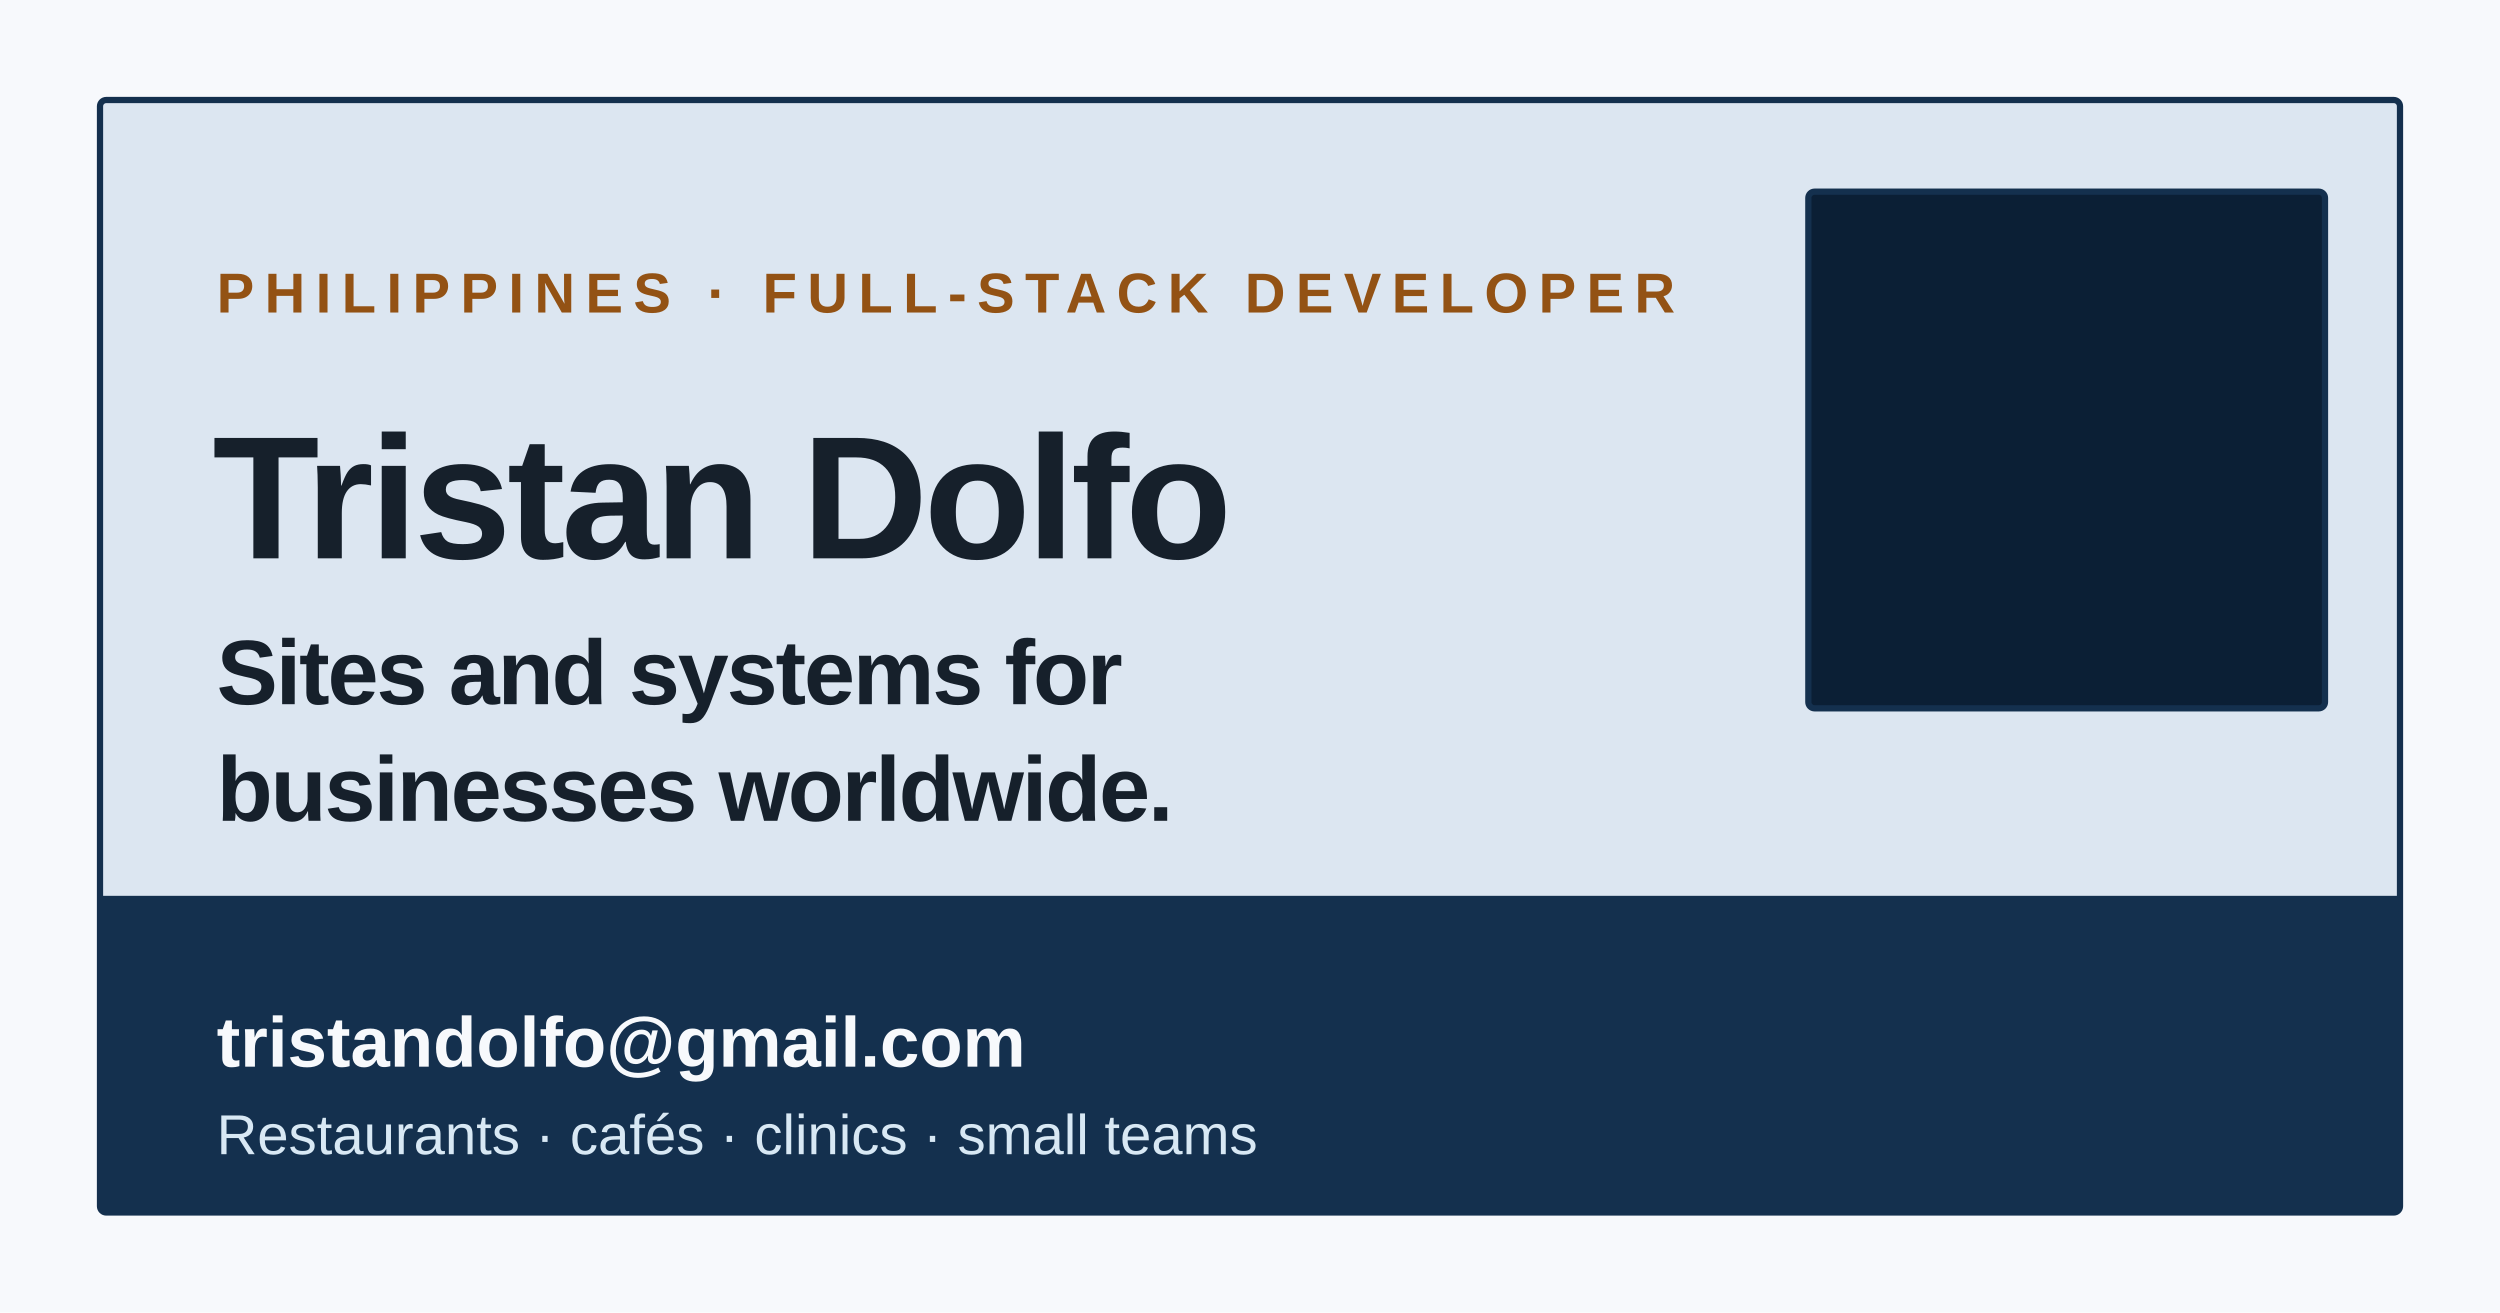
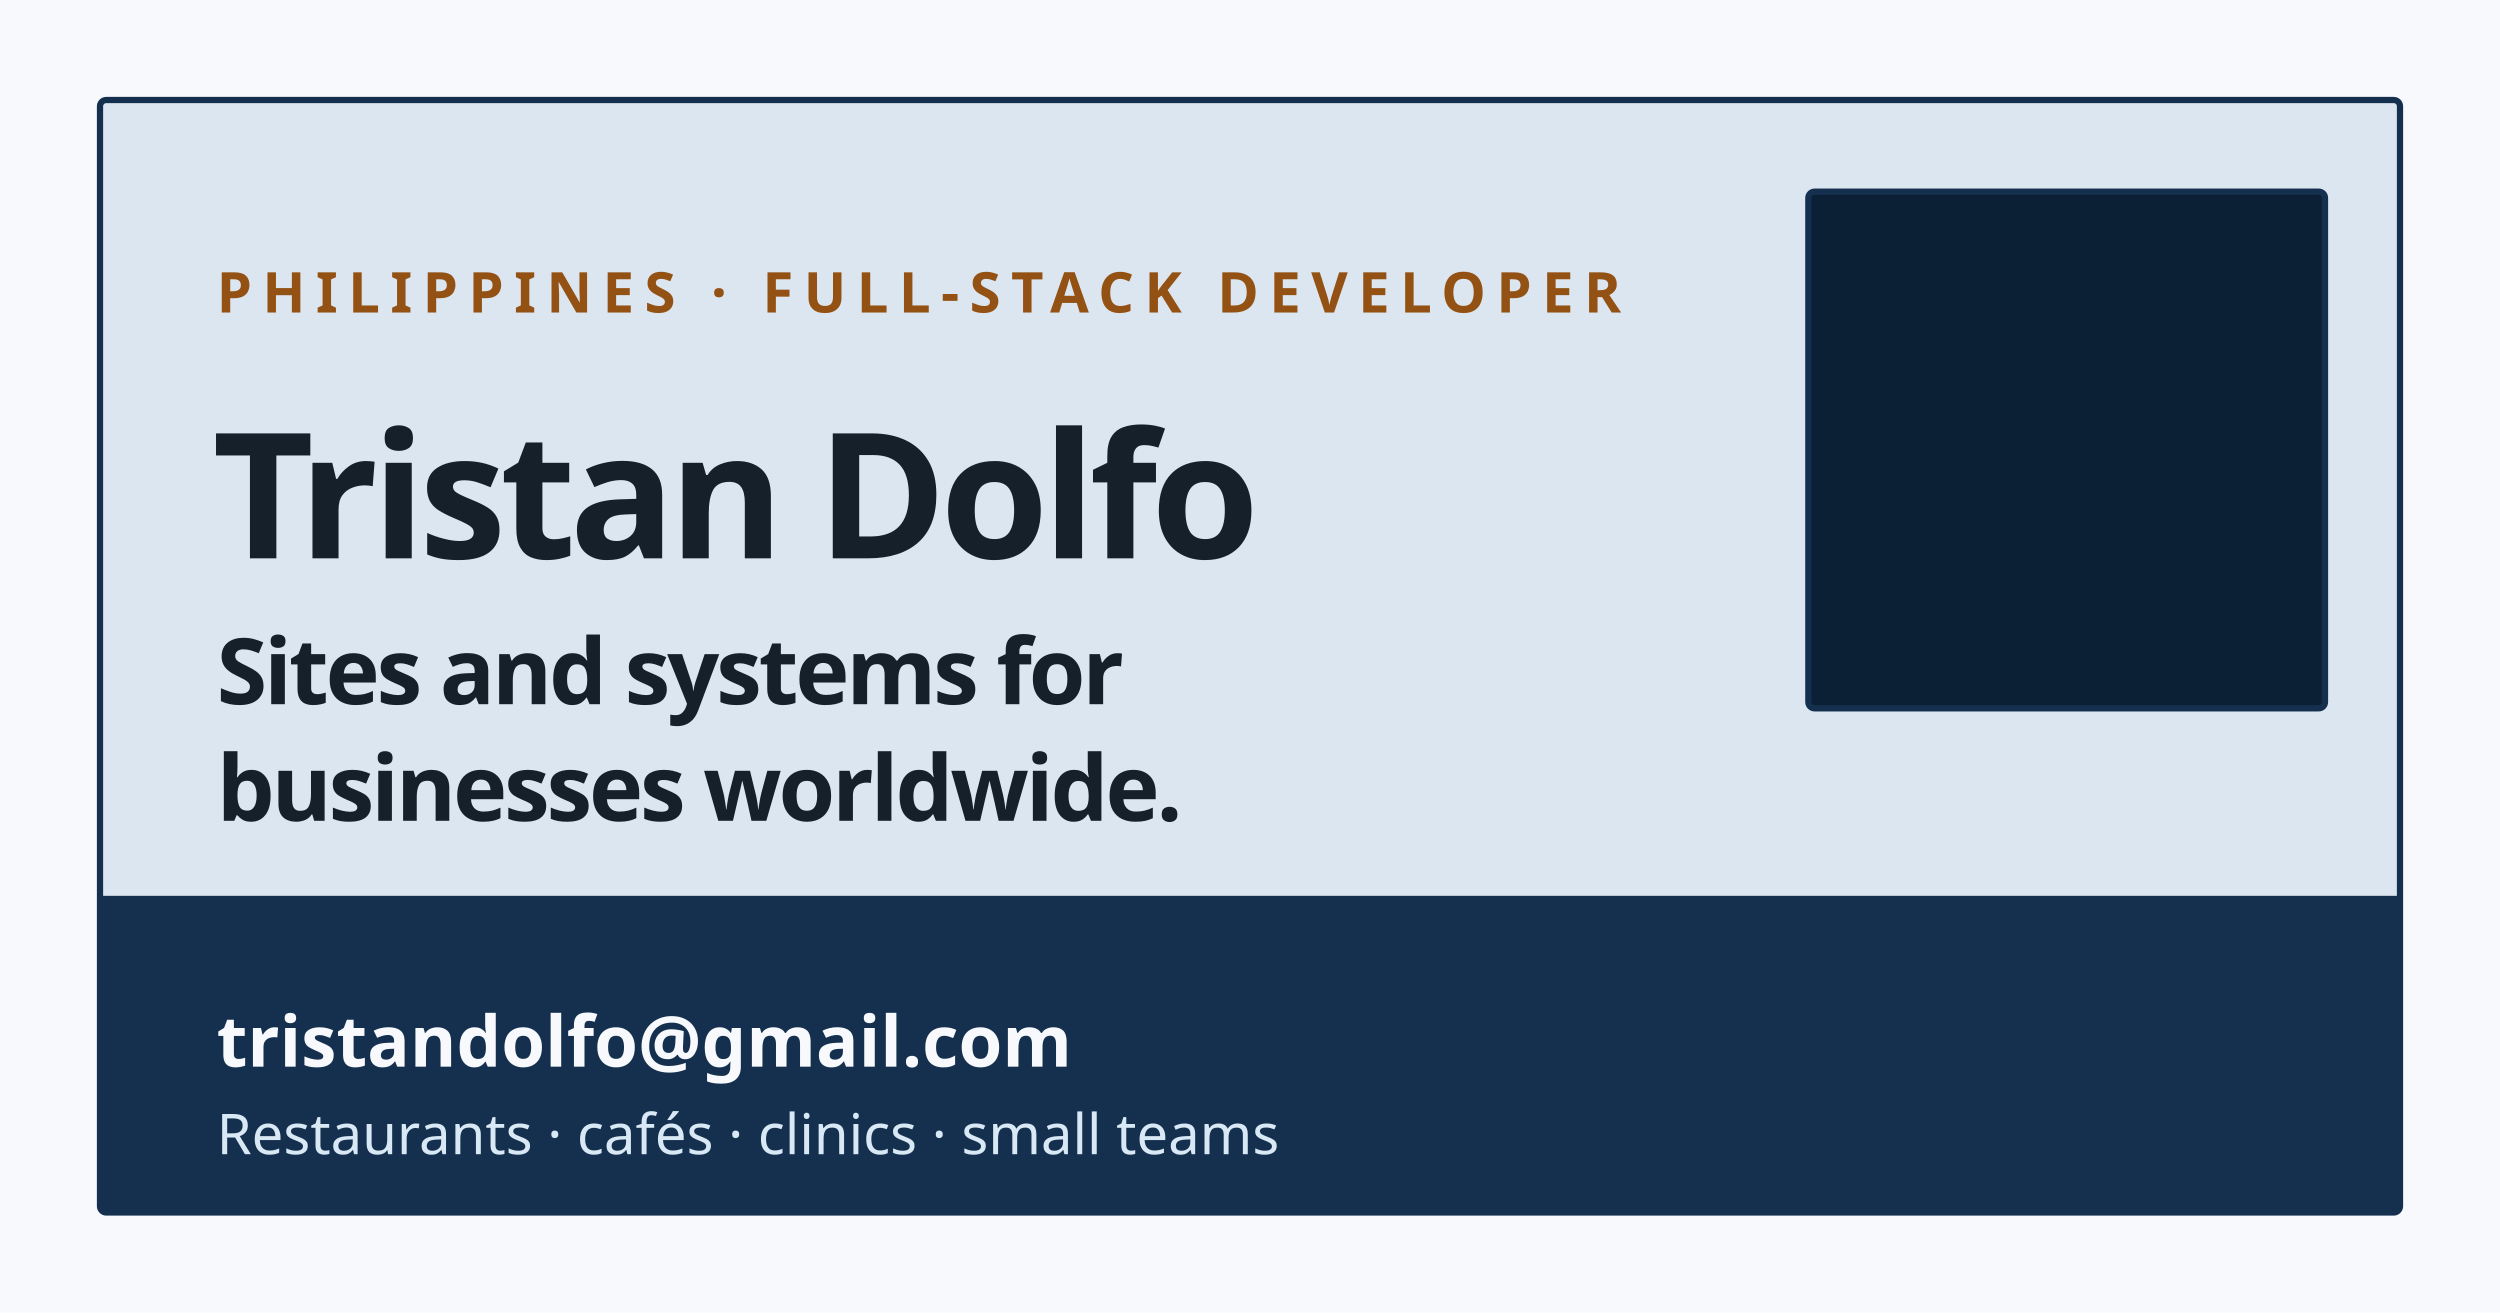
<svg xmlns="http://www.w3.org/2000/svg" width="1200" height="630" viewBox="0 0 1200 630" role="img" aria-labelledby="title desc">
  <rect width="1200" height="630" fill="#F7F9FC" />
  <rect x="48" y="48" width="1104" height="534" rx="3" fill="#DCE6F1" stroke="#14304E" stroke-width="3" />
  <path d="M48 430h1104v152H48z" fill="#14304E" />
  <rect id="logo-slot" x="868" y="92" width="248" height="248" rx="3" fill="#0B1F35" stroke="#14304E" stroke-width="3" />
-   <text x="104" y="150" fill="#935214" font-family="Arial, sans-serif" font-size="27" font-weight="700" letter-spacing="5">PHILIPPINES · FULL-STACK DEVELOPER</text>
-   <text x="102" y="268" fill="#16202B" font-family="Arial, Helvetica, 'Liberation Sans', sans-serif" font-size="84" font-weight="800" letter-spacing="-2">Tristan Dolfo</text>
-   <text x="104" y="338" fill="#16202B" font-family="Arial, Helvetica, 'Liberation Sans', sans-serif" font-size="44" font-weight="800" letter-spacing="-1">Sites and systems for</text>
-   <text x="104" y="394" fill="#16202B" font-family="Arial, Helvetica, 'Liberation Sans', sans-serif" font-size="44" font-weight="800" letter-spacing="-1">businesses worldwide.</text>
-   <text x="104" y="512" fill="#F7F9FC" font-family="Arial, sans-serif" font-size="34" font-weight="700">tristandolfo@gmail.com</text>
-   <text x="104" y="554" fill="#D8E8F4" font-family="Arial, sans-serif" font-size="27">Restaurants · cafés · clinics · small teams</text>
+   <text x="104" y="150" fill="#935214" font-family="Hanken Grotesk" font-size="27" font-weight="700" letter-spacing="5">PHILIPPINES · FULL-STACK DEVELOPER</text>
+   <text x="102" y="268" fill="#16202B" font-family="Schibsted Grotesk" font-size="84" font-weight="800" letter-spacing="-3">Tristan Dolfo</text>
+   <text x="104" y="338" fill="#16202B" font-family="Schibsted Grotesk" font-size="44" font-weight="800" letter-spacing="-1.5">Sites and systems for</text>
+   <text x="104" y="394" fill="#16202B" font-family="Schibsted Grotesk" font-size="44" font-weight="800" letter-spacing="-1.5">businesses worldwide.</text>
+   <text x="104" y="512" fill="#F7F9FC" font-family="Hanken Grotesk" font-size="34" font-weight="700">tristandolfo@gmail.com</text>
+   <text x="104" y="554" fill="#D8E8F4" font-family="Hanken Grotesk" font-size="27" font-weight="400">Restaurants · cafés · clinics · small teams</text>
</svg>
